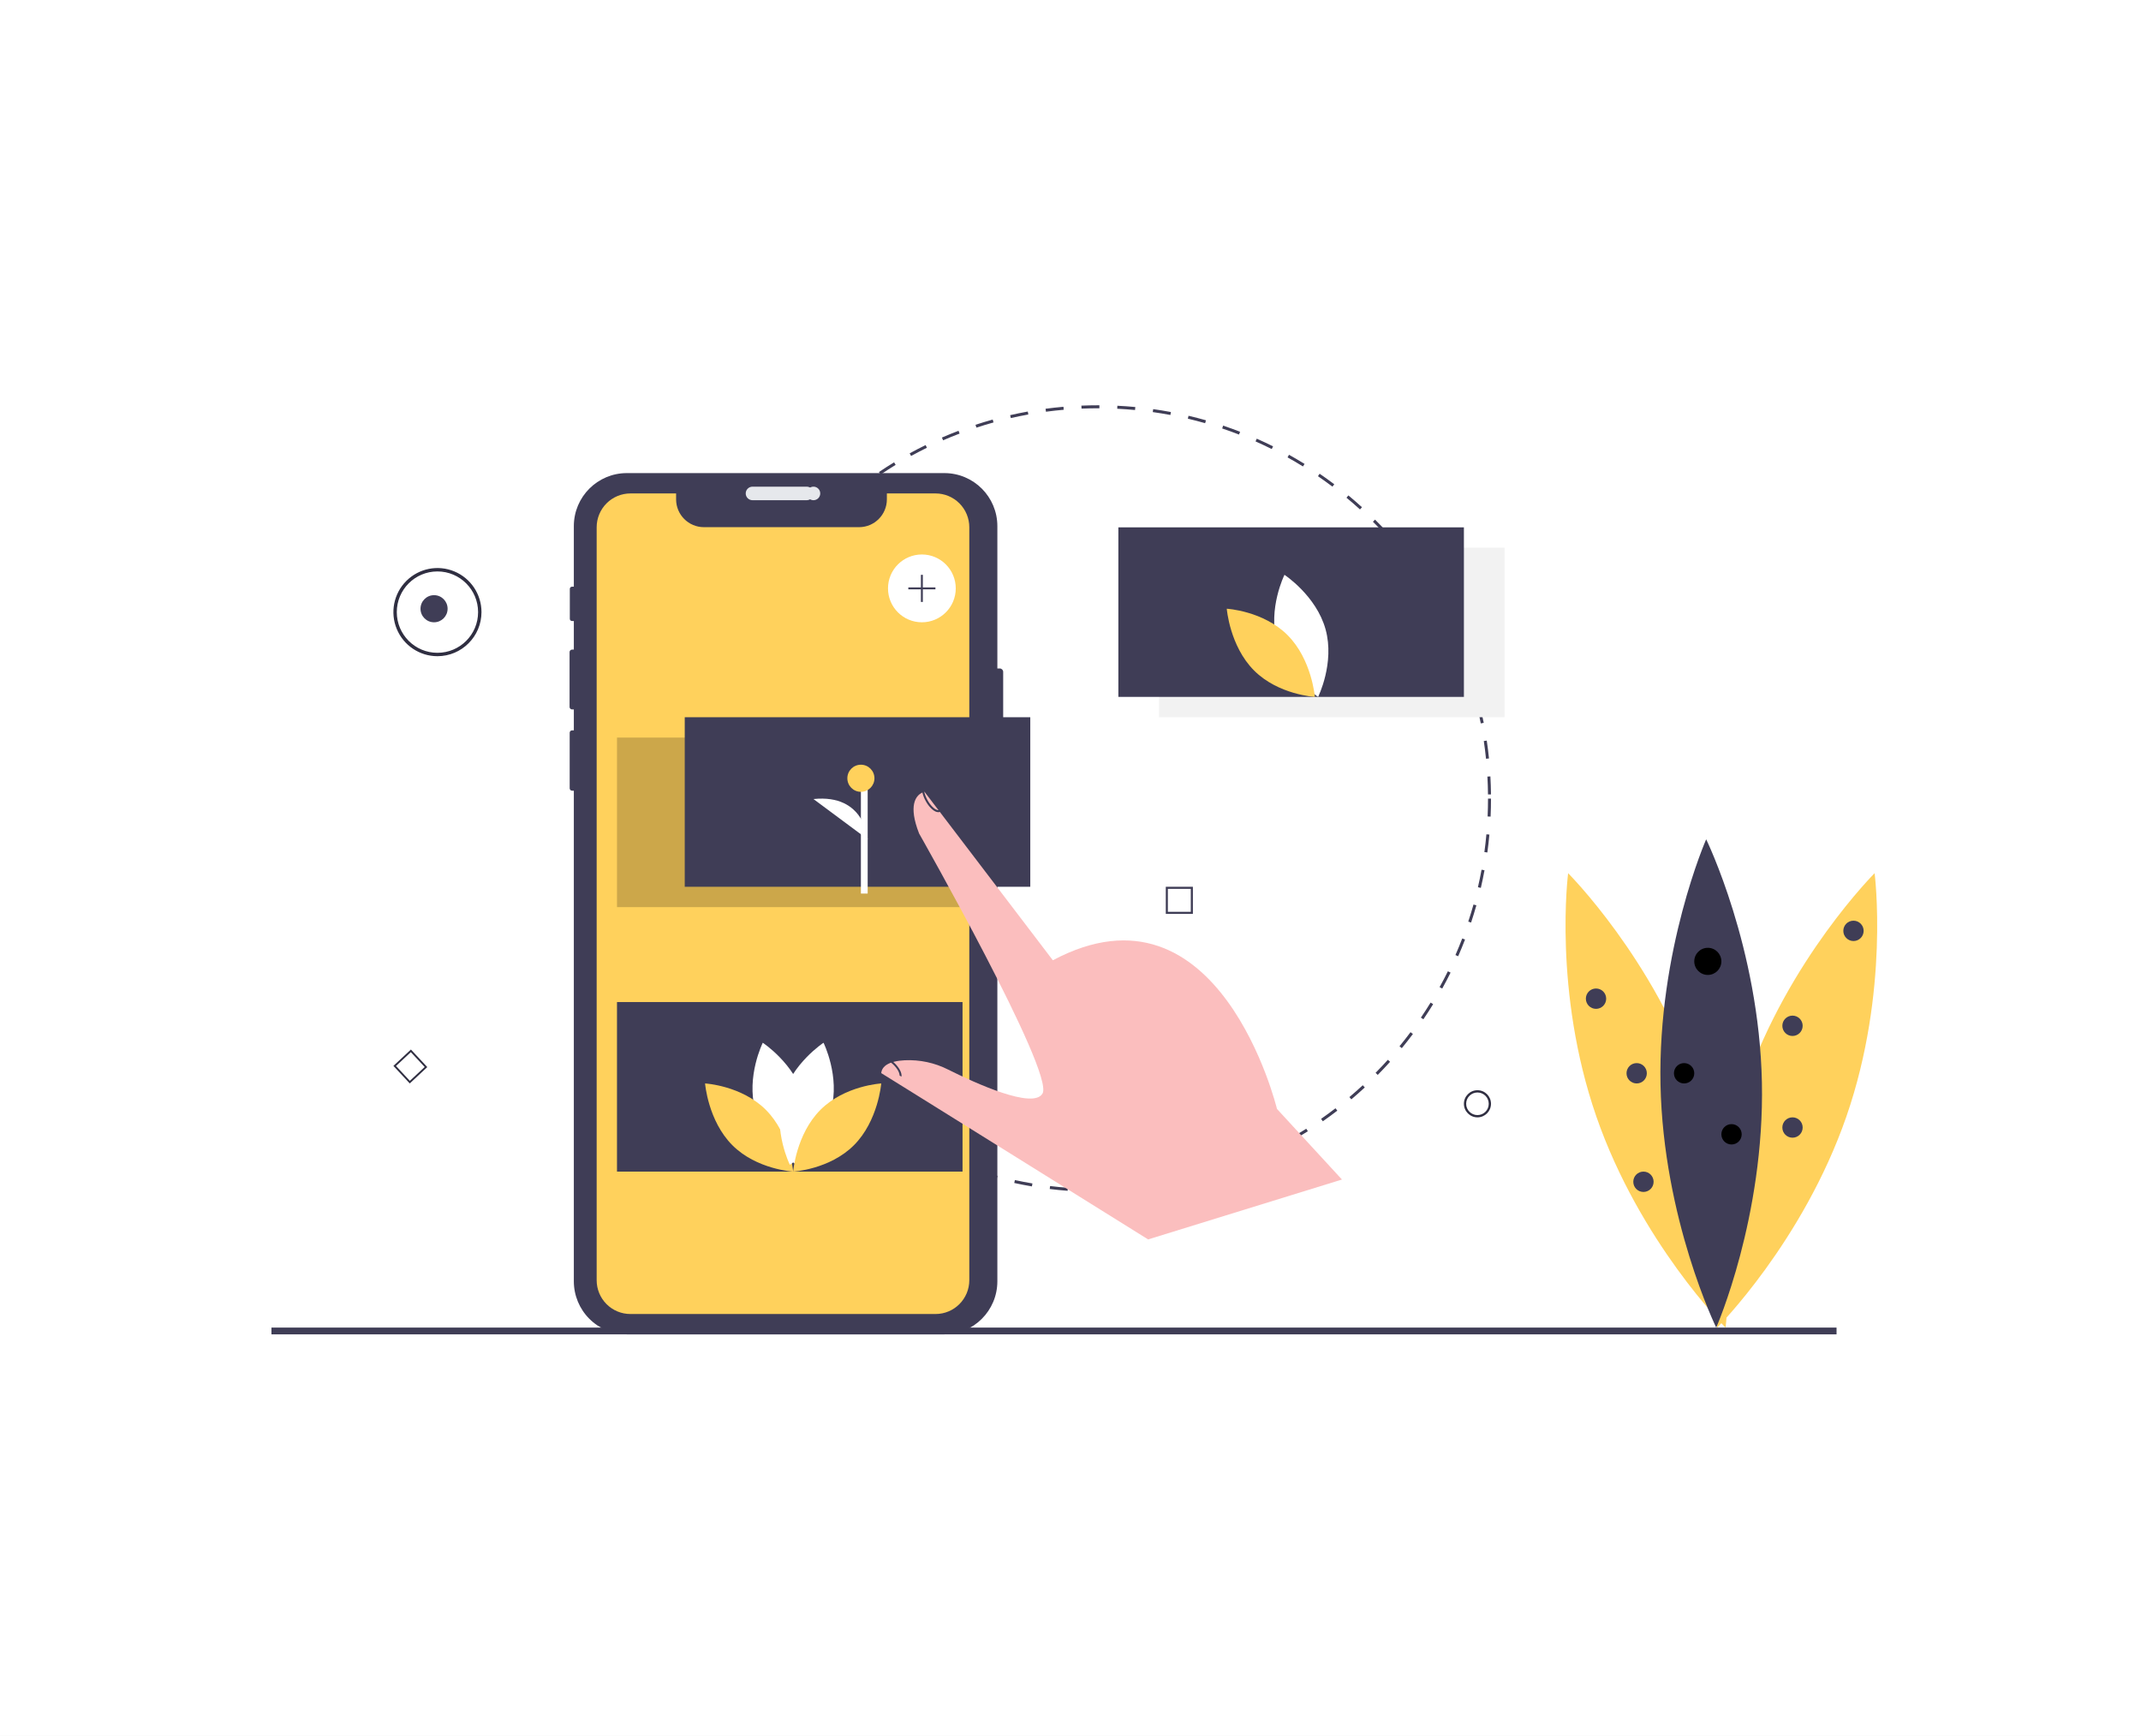
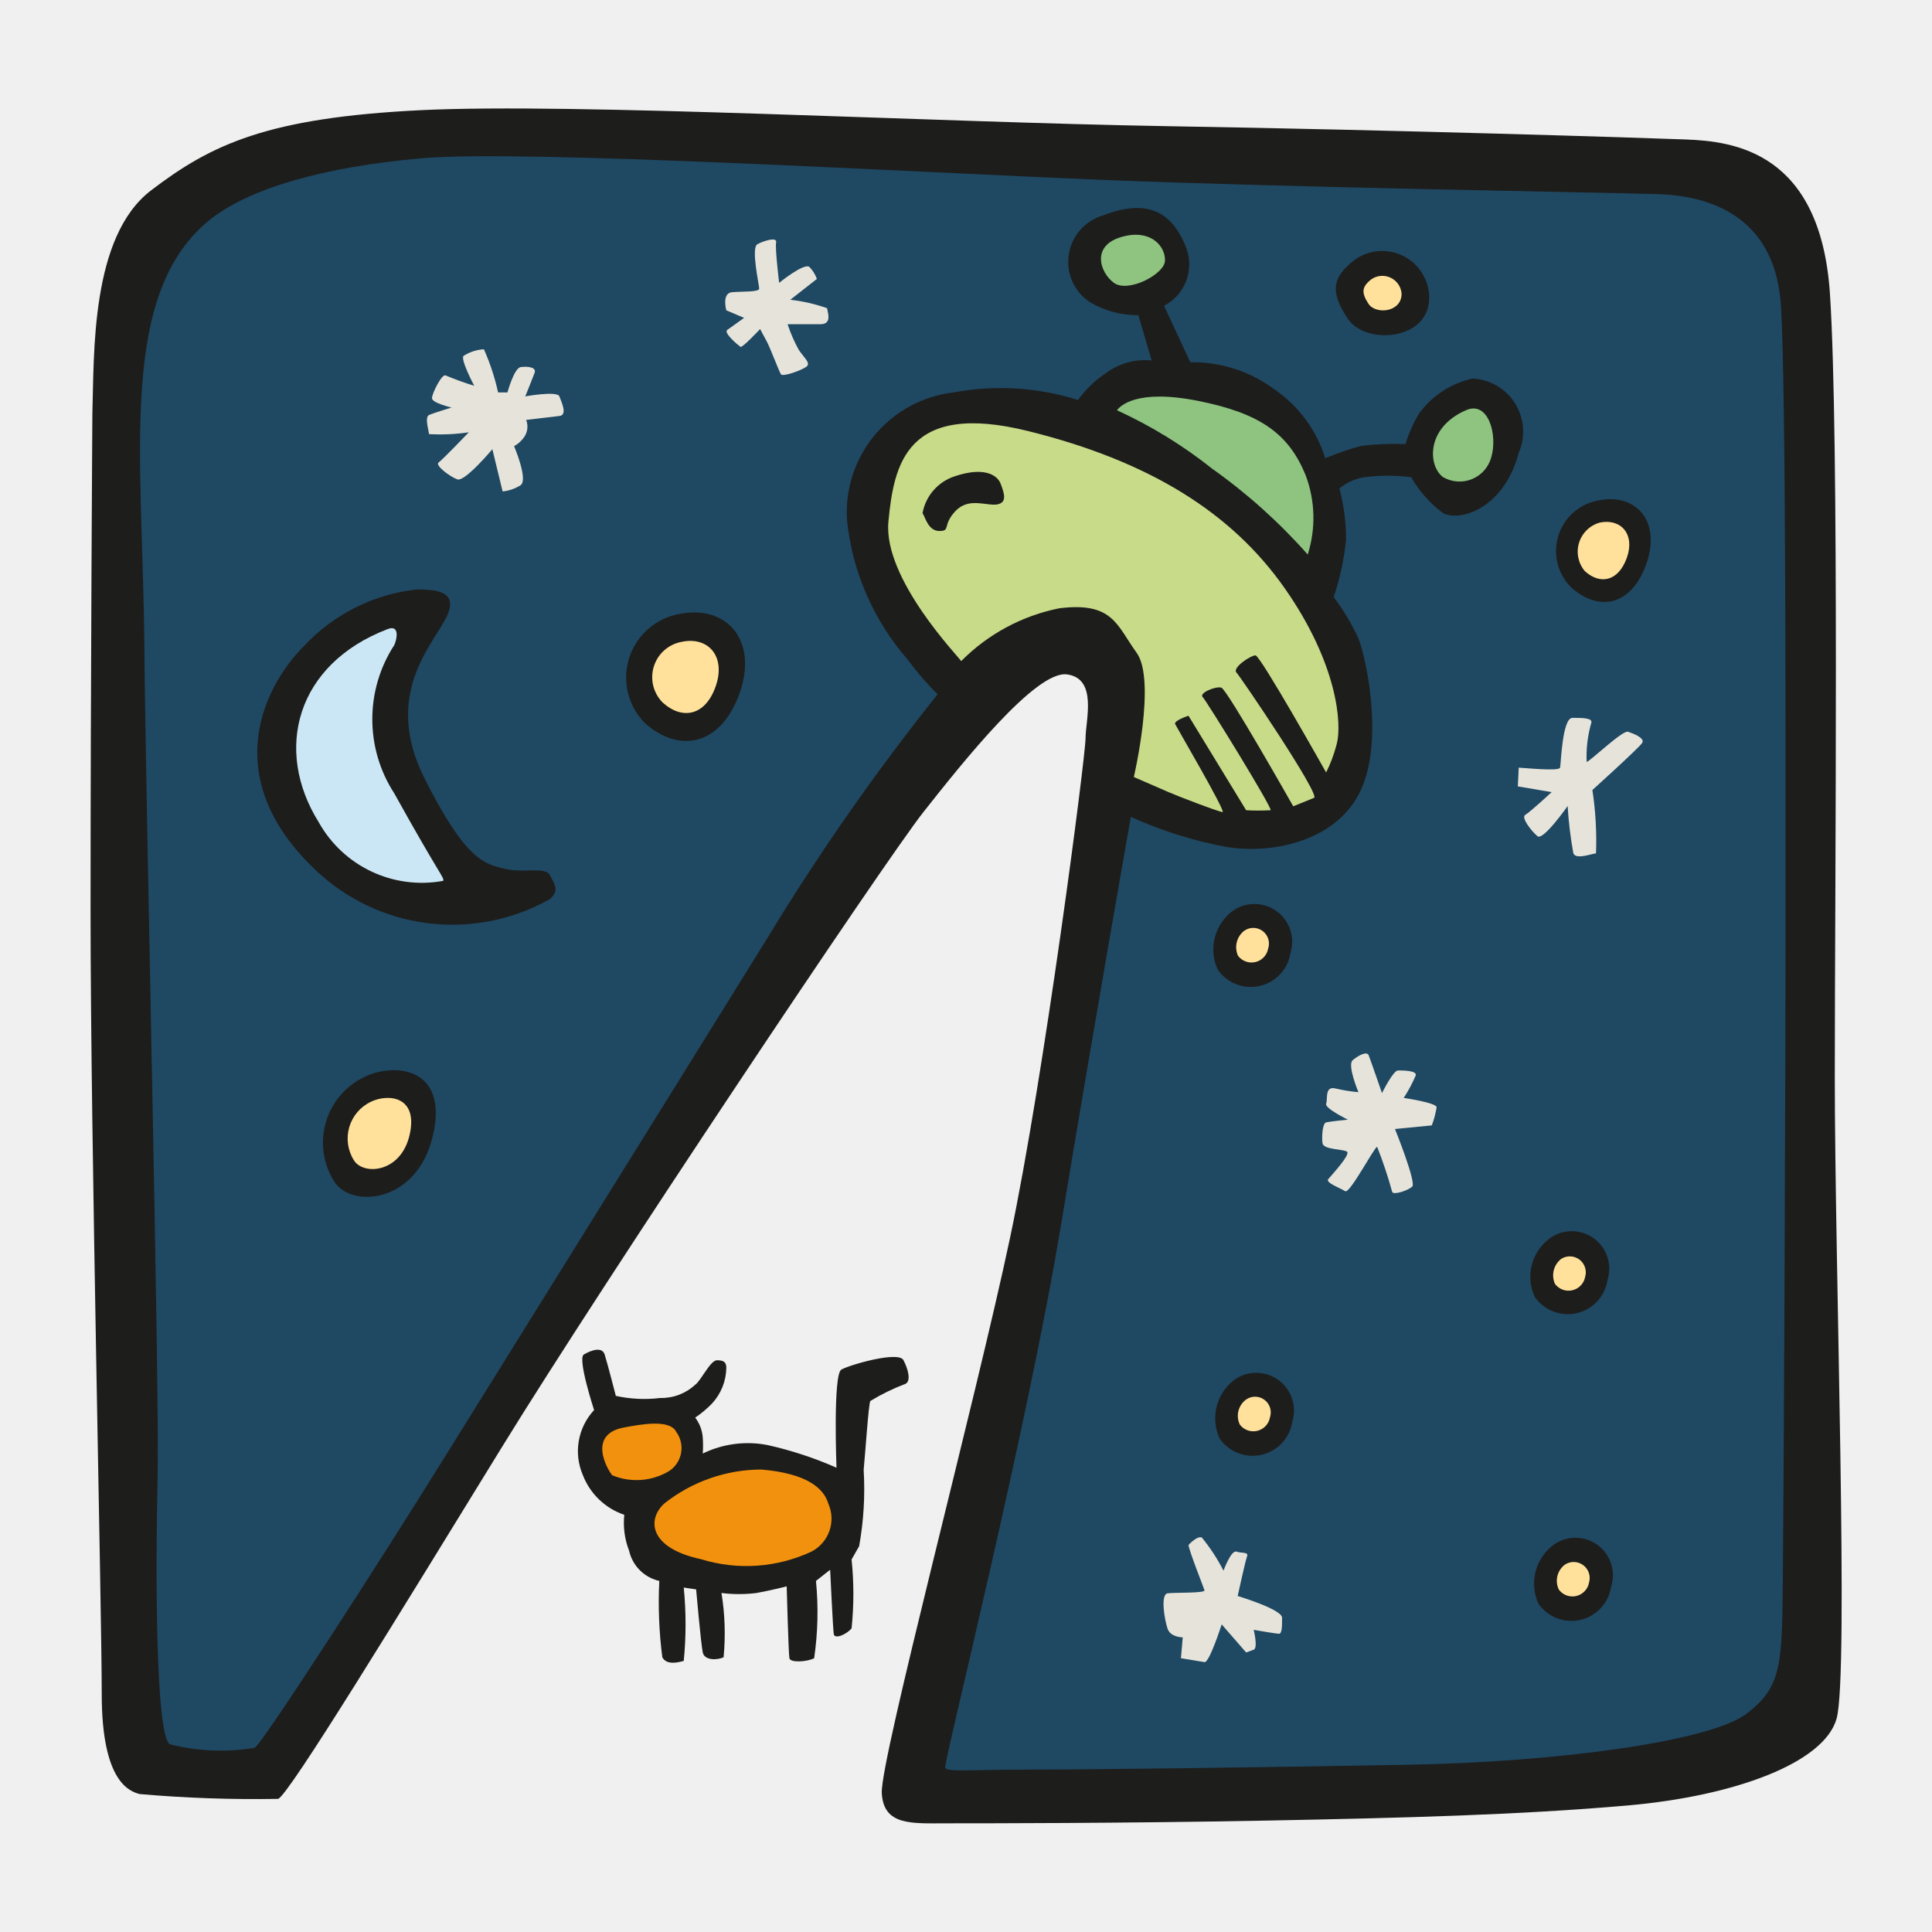
- <svg xmlns="http://www.w3.org/2000/svg" width="560px" height="454px" viewBox="0 0 560 454" version="1.1">
-   <g id="Agency-2" stroke="none" stroke-width="1" fill="none" fill-rule="evenodd">
-     <g id="Agency-1" transform="translate(-172, -1602)">
-       <g id="3" transform="translate(172, 1602)">
-         <rect id="Rectangle-Copy-16" fill="#FFFFFF" x="0" y="0" width="560" height="454" />
-         <g id="undraw_drag_5i9w" transform="translate(71, 106)" fill-rule="nonzero">
-           <path d="M216.203,205.752 C215.118,205.752 214.023,205.735 212.948,205.701 L212.972,204.919 C214.516,204.968 216.091,204.981 217.643,204.96 L217.653,205.742 C217.17,205.748 216.687,205.752 216.203,205.752 Z M222.356,205.57 L222.31,204.79 C223.856,204.698 225.422,204.57 226.965,204.408 L227.046,205.186 C225.492,205.349 223.914,205.479 222.356,205.57 L222.356,205.57 Z M208.249,205.449 C206.69,205.329 205.115,205.172 203.566,204.982 L203.662,204.206 C205.198,204.394 206.761,204.55 208.309,204.668 L208.249,205.449 Z M231.713,204.588 L231.596,203.815 C233.132,203.582 234.68,203.311 236.196,203.009 L236.348,203.777 C234.821,204.08 233.261,204.353 231.713,204.588 L231.713,204.588 Z M198.91,204.302 C197.37,204.041 195.815,203.741 194.29,203.409 L194.455,202.644 C195.97,202.974 197.512,203.272 199.041,203.531 L198.91,204.302 Z M240.942,202.752 L240.754,201.993 C242.262,201.62 243.778,201.207 245.261,200.767 L245.483,201.517 C243.989,201.961 242.461,202.377 240.942,202.752 L240.942,202.752 Z M189.715,202.304 C188.204,201.902 186.684,201.459 185.196,200.988 L185.432,200.243 C186.908,200.71 188.417,201.149 189.916,201.548 L189.715,202.304 Z M249.963,200.074 L249.706,199.335 C251.17,198.826 252.641,198.275 254.081,197.699 L254.371,198.425 C252.921,199.006 251.437,199.561 249.963,200.074 Z M180.731,199.461 C179.264,198.921 177.788,198.339 176.343,197.73 L176.647,197.009 C178.08,197.613 179.545,198.191 181.001,198.727 L180.731,199.461 Z M258.689,196.579 L258.366,195.867 C259.771,195.228 261.184,194.546 262.564,193.839 L262.92,194.536 C261.529,195.248 260.105,195.935 258.689,196.579 L258.689,196.579 Z M172.041,195.799 C170.631,195.126 169.215,194.411 167.834,193.672 L168.202,192.982 C169.573,193.715 170.978,194.425 172.377,195.093 L172.041,195.799 Z M267.052,192.3 L266.665,191.621 C268.013,190.851 269.358,190.042 270.663,189.216 L271.081,189.877 C269.766,190.71 268.411,191.525 267.052,192.3 L267.052,192.3 Z M163.73,191.354 C162.388,190.556 161.045,189.713 159.737,188.851 L160.167,188.198 C161.465,189.054 162.798,189.889 164.129,190.682 L163.73,191.354 Z M274.995,187.271 L274.548,186.63 C275.817,185.743 277.083,184.813 278.311,183.868 L278.788,184.488 C277.55,185.441 276.274,186.377 274.995,187.271 L274.995,187.271 Z M155.864,186.169 C154.602,185.252 153.342,184.291 152.118,183.313 L152.606,182.702 C153.821,183.672 155.071,184.626 156.323,185.536 L155.864,186.169 Z M282.451,181.536 L281.947,180.937 C283.13,179.938 284.307,178.898 285.446,177.843 L285.976,178.418 C284.829,179.48 283.642,180.529 282.451,181.536 L282.451,181.536 Z M148.507,180.29 C147.332,179.26 146.164,178.189 145.037,177.106 L145.579,176.541 C146.697,177.616 147.856,178.679 149.022,179.701 L148.507,180.29 Z M289.357,175.141 L288.801,174.592 C289.891,173.486 290.97,172.342 292.006,171.191 L292.587,171.714 C291.543,172.874 290.456,174.027 289.357,175.141 L289.357,175.141 Z M141.717,173.768 C140.639,172.633 139.575,171.46 138.553,170.282 L139.144,169.77 C140.157,170.939 141.214,172.103 142.284,173.228 L141.717,173.768 Z M295.657,168.143 L295.054,167.646 C296.039,166.446 297.009,165.208 297.937,163.966 L298.563,164.434 C297.628,165.686 296.65,166.934 295.657,168.143 L295.657,168.143 Z M135.551,166.658 C134.583,165.433 133.63,164.169 132.718,162.901 L133.352,162.444 C134.257,163.703 135.203,164.957 136.164,166.173 L135.551,166.658 Z M301.296,160.596 L300.65,160.157 C301.522,158.872 302.375,157.55 303.187,156.226 L303.854,156.636 C303.035,157.969 302.175,159.302 301.296,160.596 L301.296,160.596 Z M130.06,159.02 C129.208,157.713 128.374,156.368 127.582,155.022 L128.255,154.625 C129.042,155.961 129.869,157.295 130.714,158.592 L130.06,159.02 Z M306.227,152.561 L305.543,152.183 C306.293,150.824 307.022,149.428 307.71,148.034 L308.411,148.381 C307.718,149.785 306.983,151.192 306.227,152.561 L306.227,152.561 Z M125.29,150.916 C124.561,149.537 123.854,148.122 123.189,146.711 L123.896,146.378 C124.556,147.778 125.257,149.182 125.981,150.55 L125.29,150.916 Z M310.401,144.104 L309.685,143.79 C310.308,142.366 310.906,140.908 311.463,139.457 L312.192,139.737 C311.631,141.2 311.028,142.669 310.401,144.104 L310.401,144.104 Z M121.284,142.416 C120.684,140.977 120.111,139.504 119.578,138.039 L120.313,137.771 C120.841,139.225 121.411,140.687 122.005,142.115 L121.284,142.416 Z M313.781,135.291 L313.039,135.045 C313.527,133.573 313.987,132.07 314.407,130.575 L315.159,130.787 C314.736,132.293 314.272,133.808 313.781,135.291 L313.781,135.291 Z M118.073,133.576 C117.608,132.085 117.171,130.562 116.774,129.049 L117.53,128.85 C117.924,130.352 118.357,131.864 118.819,133.343 L118.073,133.576 Z M316.328,126.224 L315.567,126.047 C315.917,124.539 316.237,122.999 316.518,121.471 L317.287,121.612 C317.003,123.153 316.681,124.704 316.328,126.224 L316.328,126.224 Z M115.685,124.466 C115.359,122.938 115.064,121.382 114.809,119.839 L115.58,119.71 C115.834,121.242 116.126,122.787 116.45,124.303 L115.685,124.466 Z M318.032,116.962 L317.257,116.856 C317.467,115.324 317.645,113.762 317.785,112.212 L318.563,112.283 C318.422,113.844 318.243,115.418 318.032,116.962 L318.032,116.962 Z M114.145,115.176 C113.961,113.628 113.809,112.05 113.695,110.488 L114.475,110.431 C114.588,111.982 114.738,113.547 114.921,115.084 L114.145,115.176 Z M318.882,107.584 L318.101,107.549 C318.17,105.999 318.206,104.426 318.206,102.876 L318.987,102.876 C318.987,104.438 318.952,106.022 318.882,107.584 L318.882,107.584 Z M113.458,105.784 C113.431,104.825 113.418,103.846 113.418,102.876 C113.418,102.274 113.423,101.673 113.433,101.073 L114.215,101.087 C114.205,101.682 114.199,102.278 114.199,102.876 C114.2,103.839 114.213,104.81 114.239,105.763 L113.458,105.784 Z M318.2,101.785 C318.184,100.233 318.132,98.661 318.046,97.112 L318.826,97.068 C318.913,98.63 318.965,100.214 318.982,101.776 L318.2,101.785 Z M114.4,96.417 L113.62,96.368 C113.718,94.805 113.852,93.226 114.02,91.675 L114.797,91.759 C114.631,93.298 114.497,94.865 114.4,96.417 Z M317.681,92.452 C317.524,90.91 317.33,89.349 317.103,87.814 L317.877,87.7 C318.105,89.247 318.301,90.819 318.458,92.373 L317.681,92.452 Z M115.406,87.125 L114.633,87.006 C114.873,85.458 115.151,83.898 115.46,82.369 L116.226,82.524 C115.919,84.042 115.643,85.59 115.406,87.125 Z M316.315,83.208 C316.017,81.681 315.68,80.145 315.315,78.642 L316.074,78.457 C316.442,79.972 316.781,81.52 317.082,83.057 L316.315,83.208 Z M117.257,77.965 L116.499,77.775 C116.879,76.26 117.299,74.732 117.749,73.234 L118.497,73.459 C118.051,74.946 117.634,76.462 117.257,77.965 Z M314.106,74.127 C313.67,72.637 313.193,71.139 312.69,69.673 L313.429,69.418 C313.937,70.896 314.417,72.406 314.856,73.907 L314.106,74.127 Z M119.948,69.002 L119.211,68.743 C119.73,67.264 120.291,65.778 120.877,64.326 L121.602,64.62 C121.02,66.06 120.463,67.535 119.948,69.002 Z M311.07,65.289 C310.5,63.849 309.889,62.404 309.255,60.994 L309.968,60.672 C310.607,62.094 311.223,63.549 311.797,65 L311.07,65.289 Z M123.456,60.32 L122.746,59.993 C123.399,58.57 124.093,57.143 124.811,55.752 L125.506,56.111 C124.793,57.491 124.104,58.907 123.456,60.32 Z M307.245,56.785 C306.545,55.404 305.804,54.02 305.042,52.672 L305.722,52.287 C306.49,53.645 307.237,55.04 307.942,56.432 L307.245,56.785 Z M127.746,52.002 L127.069,51.611 C127.848,50.256 128.671,48.9 129.513,47.58 L130.172,48.001 C129.336,49.311 128.52,50.657 127.746,52.002 Z M302.653,48.663 C301.827,47.347 300.962,46.036 300.082,44.766 L300.724,44.32 C301.611,45.6 302.483,46.921 303.315,48.247 L302.653,48.663 Z M132.777,44.116 L132.138,43.666 C133.039,42.386 133.981,41.112 134.939,39.876 L135.557,40.356 C134.606,41.582 133.671,42.847 132.777,44.116 Z M297.336,40.99 C296.394,39.755 295.413,38.528 294.42,37.342 L295.019,36.839 C296.02,38.034 297.008,39.271 297.957,40.515 L297.336,40.99 Z M138.504,36.727 L137.909,36.219 C138.92,35.031 139.974,33.847 141.041,32.703 L141.613,33.236 C140.554,34.373 139.508,35.547 138.504,36.727 Z M291.341,33.829 C290.291,32.685 289.201,31.551 288.104,30.46 L288.655,29.905 C289.761,31.005 290.858,32.147 291.916,33.299 L291.341,33.829 Z M144.876,29.892 L144.329,29.333 C145.447,28.239 146.604,27.157 147.767,26.117 L148.287,26.701 C147.133,27.732 145.985,28.806 144.876,29.892 L144.876,29.892 Z M284.717,27.24 C283.567,26.196 282.378,25.165 281.186,24.178 L281.685,23.575 C282.886,24.57 284.083,25.608 285.242,26.661 L284.717,27.24 Z M151.84,23.668 L151.346,23.062 C152.555,22.076 153.804,21.104 155.06,20.173 L155.525,20.802 C154.279,21.726 153.039,22.69 151.84,23.668 L151.84,23.668 Z M277.519,21.279 C276.278,20.344 275,19.426 273.722,18.551 L274.164,17.905 C275.451,18.787 276.738,19.712 277.989,20.654 L277.519,21.279 Z M159.336,18.107 L158.9,17.458 C160.194,16.587 161.526,15.733 162.859,14.921 L163.265,15.59 C161.942,16.396 160.621,17.243 159.336,18.107 L159.336,18.107 Z M269.804,15.998 C268.483,15.18 267.127,14.382 265.773,13.627 L266.153,12.944 C267.518,13.705 268.885,14.509 270.216,15.333 L269.804,15.998 Z M167.304,13.256 L166.929,12.57 C168.298,11.82 169.701,11.093 171.101,10.407 L171.444,11.11 C170.056,11.79 168.663,12.512 167.304,13.256 Z M261.636,11.443 C260.245,10.75 258.82,10.08 257.401,9.452 L257.717,8.737 C259.147,9.369 260.583,10.044 261.985,10.743 L261.636,11.443 Z M175.676,9.157 L175.366,8.44 C176.796,7.819 178.259,7.224 179.715,6.671 L179.992,7.402 C178.548,7.951 177.096,8.542 175.676,9.157 L175.676,9.157 Z M253.078,7.657 C251.631,7.096 250.15,6.56 248.675,6.065 L248.924,5.323 C250.41,5.822 251.902,6.362 253.361,6.928 L253.078,7.657 Z M184.395,5.844 L184.151,5.1 C185.637,4.613 187.152,4.154 188.656,3.737 L188.865,4.49 C187.373,4.905 185.869,5.36 184.395,5.844 L184.395,5.844 Z M244.215,4.681 C242.724,4.255 241.203,3.859 239.695,3.503 L239.875,2.742 C241.395,3.1 242.927,3.5 244.429,3.928 L244.215,4.681 Z M193.392,3.345 L193.218,2.582 C194.741,2.234 196.292,1.916 197.829,1.639 L197.968,2.409 C196.443,2.684 194.903,2.999 193.392,3.345 Z M235.127,2.536 C233.605,2.25 232.054,1.996 230.519,1.78 L230.627,1.005 C232.175,1.223 233.737,1.479 235.271,1.767 L235.127,2.536 Z M202.581,1.685 L202.478,0.909 C204.025,0.703 205.599,0.529 207.155,0.393 L207.223,1.173 C205.678,1.307 204.117,1.48 202.581,1.685 L202.581,1.685 Z M225.88,1.236 C224.341,1.091 222.774,0.979 221.222,0.904 L221.26,0.122 C222.823,0.198 224.402,0.311 225.953,0.457 L225.88,1.236 Z M211.883,0.872 L211.851,0.091 C213.287,0.031 214.751,0 216.203,0 L216.556,0.001 L216.554,0.783 L216.203,0.782 C214.762,0.783 213.309,0.813 211.883,0.872 L211.883,0.872 Z" id="Shape" fill="#3F3D56" />
-           <path d="M315.443,186.241 C313.486,186.241 311.899,184.653 311.899,182.693 C311.899,180.734 313.486,179.146 315.443,179.146 C317.401,179.146 318.987,180.734 318.987,182.693 C318.985,184.652 317.4,186.239 315.443,186.241 L315.443,186.241 Z M315.443,179.737 C313.812,179.737 312.489,181.061 312.489,182.693 C312.489,184.326 313.812,185.65 315.443,185.65 C317.074,185.65 318.397,184.326 318.397,182.693 C318.395,181.062 317.074,179.739 315.443,179.737 L315.443,179.737 Z" id="Shape" fill="#2F2E41" />
-           <path d="M191.392,69.725 L191.392,95.253 C191.391,95.744 190.994,96.141 190.503,96.143 L189.87,96.143 L189.87,229.125 C189.869,236.788 183.661,243 176.002,243 L92.957,243 C89.28,243 85.753,241.538 83.153,238.935 C80.553,236.333 79.093,232.804 79.093,229.125 L79.093,100.807 L78.635,100.807 C78.289,100.807 78.007,100.527 78.006,100.181 L78.006,85.653 C78.006,85.486 78.072,85.325 78.19,85.207 C78.308,85.089 78.468,85.023 78.635,85.023 L79.093,85.023 L79.093,79.551 L78.631,79.551 C78.268,79.549 77.975,79.254 77.975,78.89 L77.975,64.56 C77.975,64.197 78.269,63.904 78.631,63.903 L79.093,63.903 L79.093,56.433 L78.623,56.433 C78.469,56.433 78.32,56.372 78.211,56.262 C78.102,56.153 78.04,56.004 78.041,55.85 L78.041,48.03 C78.04,47.707 78.301,47.444 78.623,47.443 L79.093,47.443 L79.093,31.609 C79.094,23.948 85.3,17.737 92.957,17.737 L176.002,17.737 C183.66,17.737 189.868,23.947 189.87,31.609 L189.87,68.835 L190.503,68.835 C190.994,68.836 191.391,69.234 191.392,69.725 Z" id="Path" fill="#3F3D56" />
-           <rect id="Rectangle" fill="#E6E8EC" x="124.051" y="21.285" width="17.722" height="3.547" rx="1.774" />
-           <ellipse id="Oval" fill="#E6E8EC" cx="141.772" cy="23.058" rx="1.772" ry="1.774" />
-           <path d="M182.532,31.907 L182.532,228.834 C182.529,233.72 178.576,237.679 173.699,237.679 L93.896,237.679 C91.553,237.683 89.304,236.753 87.647,235.093 C85.99,233.434 85.06,231.182 85.063,228.834 L85.063,31.907 C85.063,29.56 85.994,27.309 87.65,25.65 C89.307,23.991 91.553,23.058 93.896,23.058 L105.84,23.058 L105.84,24.594 C105.84,28.618 109.096,31.879 113.113,31.879 L153.699,31.879 C157.715,31.879 160.971,28.618 160.971,24.594 L160.971,23.058 L173.699,23.058 C176.042,23.058 178.289,23.99 179.946,25.649 C181.602,27.309 182.532,29.56 182.532,31.907 Z" id="Path" fill="#FFD15C" />
-           <rect id="Rectangle" fill="#000000" opacity="0.2" x="90.38" y="86.912" width="90.38" height="44.343" />
-           <rect id="Rectangle" fill="#F2F2F2" x="232.152" y="37.248" width="90.38" height="44.343" />
-           <rect id="Rectangle" fill="#3F3D56" x="90.38" y="156.088" width="90.38" height="44.343" />
-           <ellipse id="Oval" fill="#FFFFFF" cx="170.127" cy="47.891" rx="8.861" ry="8.869" />
-           <polygon id="Path" fill="#3F3D56" points="173.671 47.637 170.379 47.637 170.379 44.343 169.873 44.343 169.873 47.637 166.582 47.637 166.582 48.144 169.873 48.144 169.873 51.438 170.379 51.438 170.379 48.144 173.671 48.144" />
-           <rect id="Rectangle" fill="#3F3D56" x="221.519" y="31.927" width="90.38" height="44.343" />
-           <path d="M263.012,61.993 C265.443,70.81 273.768,76.27 273.768,76.27 C273.768,76.27 278.152,67.436 275.722,58.62 C273.291,49.803 264.966,44.343 264.966,44.343 C264.966,44.343 260.582,53.177 263.012,61.993 Z" id="Path" fill="#FFFFFF" />
-           <path d="M265.773,60.114 C272.134,66.482 272.911,76.27 272.911,76.27 C272.911,76.27 263.374,75.735 257.012,69.367 C250.65,63 249.873,53.212 249.873,53.212 C249.873,53.212 259.411,53.747 265.773,60.114 Z" id="Path" fill="#FFD15C" />
-           <path d="M126.557,184.38 C128.987,193.197 137.312,198.657 137.312,198.657 C137.312,198.657 141.697,189.823 139.266,181.007 C136.836,172.19 128.511,166.73 128.511,166.73 C128.511,166.73 124.126,175.564 126.557,184.38 Z" id="Path" fill="#FFFFFF" />
-           <path d="M129.317,184.275 C135.679,190.642 136.456,200.431 136.456,200.431 C136.456,200.431 126.918,199.895 120.557,193.528 C114.195,187.16 113.418,177.372 113.418,177.372 C113.418,177.372 122.955,177.908 129.317,184.275 Z" id="Path" fill="#FFD15C" />
-           <path d="M146.355,184.38 C143.924,193.197 135.599,198.657 135.599,198.657 C135.599,198.657 131.215,189.823 133.645,181.007 C136.076,172.19 144.401,166.73 144.401,166.73 C144.401,166.73 148.785,175.564 146.355,184.38 Z" id="Path" fill="#FFFFFF" />
-           <path d="M143.594,184.275 C137.233,190.642 136.456,200.431 136.456,200.431 C136.456,200.431 145.993,199.895 152.355,193.528 C158.717,187.16 159.494,177.372 159.494,177.372 C159.494,177.372 149.956,177.908 143.594,184.275 Z" id="Path" fill="#FFD15C" />
-           <path d="M241.013,133.029 L233.924,133.029 L233.924,125.934 L241.013,125.934 L241.013,133.029 Z M234.469,132.483 L240.467,132.483 L240.467,126.48 L234.469,126.48 L234.469,132.483 Z" id="Shape" fill="#3F3D56" />
-           <path d="M36.175,177.372 L31.899,172.784 L36.483,168.504 L40.759,173.092 L36.175,177.372 Z M32.58,172.807 L36.199,176.69 L40.078,173.069 L36.46,169.186 L32.58,172.807 Z" id="Shape" fill="#2F2E41" />
-           <ellipse id="Oval" fill="#3F3D56" cx="42.532" cy="53.212" rx="3.544" ry="3.547" />
-           <path d="M43.418,65.628 C38.759,65.628 34.559,62.819 32.776,58.511 C30.993,54.203 31.978,49.244 35.273,45.946 C38.567,42.649 43.522,41.663 47.826,43.447 C52.13,45.232 54.937,49.436 54.937,54.099 C54.93,60.463 49.777,65.621 43.418,65.628 Z M43.418,43.457 C37.546,43.457 32.785,48.221 32.785,54.099 C32.785,59.976 37.546,64.741 43.418,64.741 C49.29,64.741 54.051,59.976 54.051,54.099 C54.044,48.224 49.287,43.463 43.418,43.457 L43.418,43.457 Z" id="Shape" fill="#2F2E41" />
-           <rect id="Rectangle" fill="#3F3D56" x="0" y="241.226" width="409.367" height="1.774" />
-           <rect id="Rectangle" fill="#3F3D56" x="108.101" y="81.591" width="90.38" height="44.343" />
-           <rect id="Rectangle" fill="#FFFFFF" x="154.177" y="97.555" width="1.772" height="30.153" />
-           <ellipse id="Oval" fill="#FFD15C" cx="154.177" cy="97.555" rx="3.544" ry="3.547" />
-           <path d="M155.949,113.518 C155.949,113.518 155.29,101.603 141.772,102.988" id="Path" fill="#FFFFFF" />
-           <path d="M280,202.503 L229.305,218.168 L166.243,178.863 L166.24,178.861 L166.033,178.735 L165.999,178.712 L165.498,178.402 L159.494,174.67 C159.505,174.57 159.519,174.472 159.539,174.377 C159.631,173.915 159.844,173.486 160.156,173.132 C160.265,173.005 160.385,172.887 160.513,172.779 L160.516,172.779 C160.573,172.732 160.632,172.684 160.694,172.64 C160.757,172.592 160.822,172.547 160.89,172.505 C162.051,171.736 163.801,171.409 165.625,171.311 C169.564,171.126 173.483,171.965 176.99,173.744 C184.079,177.286 199.316,184.254 201.692,179.985 C204.807,174.391 169.406,112.012 169.406,112.012 C166.492,104.613 168.624,102.196 169.961,101.435 C170.001,101.413 170.04,101.39 170.077,101.371 C170.219,101.299 170.366,101.237 170.516,101.186 C170.595,101.158 170.675,101.135 170.757,101.116 C170.778,101.11 170.8,101.106 170.822,101.102 L175.518,107.267 L175.589,107.36 L175.841,107.693 L175.917,107.793 L204.383,145.159 C247.997,121.942 263.007,184.041 263.007,184.041 L280,202.503 Z" id="Path" fill="#FBBEBE" />
-           <path d="M175.443,105.763 C175.253,106.177 174.85,106.435 174.414,106.423 C174.272,106.422 174.132,106.402 173.995,106.364 C173.045,106.094 171.945,104.994 171.122,103.493 C170.32,102.027 169.991,100.552 170.177,99.574 C170.305,99.504 170.437,99.445 170.573,99.396 C170.644,99.369 170.717,99.346 170.79,99.328 C170.461,100.01 170.657,101.56 171.567,103.223 C172.31,104.585 173.316,105.614 174.125,105.841 C174.326,105.929 174.554,105.913 174.741,105.799 C174.929,105.684 175.056,105.483 175.083,105.256 L175.147,105.345 L175.374,105.665 L175.443,105.763 Z" id="Path" fill="#3F3D56" />
-           <path d="M164.783,175.599 L164.752,175.579 L164.301,175.308 C164.304,174.612 163.753,173.472 162.537,172.326 C161.51,171.367 160.317,170.736 159.494,170.707 C159.592,170.596 159.699,170.493 159.815,170.399 L159.817,170.399 C159.868,170.358 159.922,170.316 159.978,170.277 C161.088,170.591 162.093,171.177 162.894,171.977 C164.23,173.235 164.964,174.668 164.783,175.599 Z" id="Path" fill="#3F3D56" />
-           <path d="M372.956,177.597 C384.326,210.414 380.333,241.226 380.333,241.226 C380.333,241.226 357.907,218.833 346.537,186.016 C335.168,153.2 339.161,122.387 339.161,122.387 C339.161,122.387 361.587,144.78 372.956,177.597 Z" id="Path" fill="#FFD15C" />
-           <path d="M385.525,177.597 C374.155,210.414 378.148,241.226 378.148,241.226 C378.148,241.226 400.574,218.833 411.944,186.016 C423.313,153.2 419.32,122.387 419.32,122.387 C419.32,122.387 396.894,144.78 385.525,177.597 Z" id="Path" fill="#FFD15C" />
-           <path d="M389.843,177.084 C390.57,212.35 377.897,241.226 377.897,241.226 C377.897,241.226 364.047,212.926 363.321,177.66 C362.595,142.394 375.267,113.518 375.267,113.518 C375.267,113.518 389.117,141.819 389.843,177.084 Z" id="Path" fill="#3F3D56" />
-           <ellipse id="Oval" fill="#000000" cx="375.696" cy="145.445" rx="3.544" ry="3.547" />
-           <ellipse id="Oval" fill="#000000" cx="369.494" cy="174.712" rx="2.658" ry="2.661" />
-           <ellipse id="Oval" fill="#3F3D56" cx="346.456" cy="155.201" rx="2.658" ry="2.661" />
-           <ellipse id="Oval" fill="#3F3D56" cx="413.797" cy="137.464" rx="2.658" ry="2.661" />
-           <ellipse id="Oval" fill="#3F3D56" cx="357.089" cy="174.712" rx="2.658" ry="2.661" />
-           <ellipse id="Oval" fill="#3F3D56" cx="397.848" cy="162.296" rx="2.658" ry="2.661" />
-           <ellipse id="Oval" fill="#3F3D56" cx="358.861" cy="203.091" rx="2.658" ry="2.661" />
-           <ellipse id="Oval" fill="#3F3D56" cx="397.848" cy="188.901" rx="2.658" ry="2.661" />
-           <ellipse id="Oval" fill="#000000" cx="381.899" cy="190.675" rx="2.658" ry="2.661" />
-         </g>
-       </g>
-     </g>
+ <svg xmlns="http://www.w3.org/2000/svg" width="800px" height="800px" viewBox="0 0 64 64">
+   <path d="m60.78 35.68c0-6.31.15-21.22-.16-25.94s-3.19-5.06-4.78-5.12-9.41-.31-17.16-.44-19.68-.78-24.75-.53-6.93 1.13-8.93 2.66-1.88 5.4-1.94 7.4c0 0-.06 8.82-.06 16.47s.37 23 .37 25.94.94 3.22 1.25 3.31a44 44 0 0 0 4.59.16c.32-.06 4.13-6.31 7.44-11.69s12.63-19.34 13.94-21 3.72-4.69 4.75-4.56.62 1.53.62 2.12-1.37 11.19-2.5 16.54-4.31 17.31-4.25 18.4 1 1 2.16 1 5.84 0 10.53-.09 8.44-.19 12-.5 6.53-1.41 6.94-2.88-.06-14.93-.06-21.25zm-30.85 9.38c-.15-.32-1.78.15-2.06.31s-.16 3.25-.16 3.25a12.29 12.29 0 0 0 -2.28-.75 3.41 3.41 0 0 0 -2.15.28 3.77 3.77 0 0 0 0-.53 1.25 1.25 0 0 0 -.25-.66 3.56 3.56 0 0 0 .56-.47 1.78 1.78 0 0 0 .47-1.18c0-.19-.09-.25-.31-.25s-.53.68-.72.81a1.64 1.64 0 0 1 -1.16.44 4.35 4.35 0 0 1 -1.47-.07s-.28-1.09-.37-1.37-.47-.13-.69 0 .34 1.84.34 1.84a2 2 0 0 0 -.37 2.16 2.24 2.24 0 0 0 1.37 1.31 2.55 2.55 0 0 0 .16 1.19 1.32 1.32 0 0 0 1 1 14.28 14.28 0 0 0 .1 2.53c.15.28.56.16.71.12a12.31 12.31 0 0 0 0-2.43l.41.06s.16 1.81.22 2.09.5.25.69.16a8.31 8.31 0 0 0 -.07-2.13 4.63 4.63 0 0 0 1.16 0c.5-.09 1-.22 1-.22s.06 2.22.09 2.38.6.12.82 0a10.55 10.55 0 0 0 .06-2.56l.47-.37s.09 1.94.12 2.13.44 0 .59-.19a11.07 11.07 0 0 0 0-2.28l.25-.44a10.67 10.67 0 0 0 .15-2.53c.06-.62.16-2.16.22-2.28a7 7 0 0 1 1.17-.57c.18-.1.09-.47-.07-.78z" fill="#1d1d1b" />
+   <path d="m7 7.24c1.3-1 3.68-1.71 7-2s16.37.47 22.56.72 16.31.41 18.34.47 3.94.94 4.1 3.75.15 13.85.15 19.75-.06 19.41-.09 22.28 0 3.66-1.22 4.57-6.25 1.59-11.19 1.68-10.62.16-12.5.16-2.78.09-2.84-.06 2.72-11.22 3.84-18 2.31-13.5 2.31-13.5a13.77 13.77 0 0 0 3.19 1c1.6.25 3.69-.25 4.44-1.91s.16-4.37-.09-5a7.41 7.41 0 0 0 -.82-1.37 8.67 8.67 0 0 0 .41-1.91 6.6 6.6 0 0 0 -.22-1.69 1.7 1.7 0 0 1 .81-.37 5.88 5.88 0 0 1 1.57 0 3.82 3.82 0 0 0 1.06 1.19c.53.28 2-.12 2.5-2a1.76 1.76 0 0 0 -1.53-2.46 3 3 0 0 0 -1.78 1.17 4.5 4.5 0 0 0 -.44 1 9.53 9.53 0 0 0 -1.47.06 10.06 10.06 0 0 0 -1.19.41 4.32 4.32 0 0 0 -1.68-2.28 4.55 4.55 0 0 0 -2.79-.9l-.87-1.87a1.55 1.55 0 0 0 .75-1.88c-.47-1.25-1.31-1.69-2.81-1.1a1.6 1.6 0 0 0 -.41 2.85 3.07 3.07 0 0 0 1.62.44l.44 1.5a2.18 2.18 0 0 0 -1.5.41 3.66 3.66 0 0 0 -.94.9 8.51 8.51 0 0 0 -4.12-.25 4 4 0 0 0 -3.53 4.25 8.33 8.33 0 0 0 2 4.59 9.93 9.93 0 0 0 1 1.16 76.53 76.53 0 0 0 -5.63 8.06c-3 4.84-8.78 14.12-10.78 17.34s-6 9.44-6.22 9.5a6.84 6.84 0 0 1 -2.81-.12c-.47-.35-.47-5.72-.4-8.78s-.38-21.44-.44-27.72-.88-11.6 2.22-14.04z" fill="#1f4863" />
+   <path d="m13.78 19.53c.56 0 1.47 0 1 .93s-2.1 2.57-.72 5.32 2 2.84 2.66 3 1.34-.09 1.5.22.31.5 0 .78a6.57 6.57 0 0 1 -7.57-.78c-3.37-3-2.09-6.09-.56-7.62a6 6 0 0 1 3.69-1.85z" fill="#1d1d1b" />
+   <path d="m12.84 20.84c.41-.16.31.34.22.53a4.51 4.51 0 0 0 0 4.91c1.56 2.81 1.66 2.78 1.62 2.9a3.91 3.91 0 0 1 -4.12-1.94c-1.5-2.4-.75-5.24 2.28-6.4z" fill="#cbe7f5" />
+   <path d="m22.5 20.34c1.57-.32 2.62.87 2 2.62s-2 2-3.13 1a2.14 2.14 0 0 1 1.13-3.62z" fill="#1d1d1b" />
+   <path d="m22.59 21.26c.88-.18 1.46.49 1.12 1.47s-1.1 1.13-1.75.55a1.19 1.19 0 0 1 .63-2.02z" fill="#ffe19b" />
+   <path d="m52.94 16.58c1.26-.26 2.09.69 1.6 2.09s-1.57 1.61-2.49.79a1.7 1.7 0 0 1 .89-2.88z" fill="#1d1d1b" />
+   <path d="m53 17.31c.7-.14 1.17.39.89 1.17s-.88.9-1.39.44a1 1 0 0 1 .5-1.61z" fill="#ffe19b" />
+   <path d="m12.06 35.68c1-.49 2.81-.34 2.28 1.94s-2.75 2.41-3.28 1.5a2.41 2.41 0 0 1 1-3.44z" fill="#1d1d1b" />
+   <path d="m12.28 36.5c.58-.28 1.58-.19 1.29 1.09s-1.55 1.35-1.85.84a1.35 1.35 0 0 1 .56-1.93z" fill="#ffe19b" />
+   <path d="m15.71 12.78s-.5-.94-.34-1a1.41 1.41 0 0 1 .66-.21 7.48 7.48 0 0 1 .47 1.43h.31s.22-.81.44-.84.53 0 .46.19-.31.78-.31.78 1.06-.19 1.13 0 .28.62 0 .65l-1.1.13a.61.61 0 0 1 -.06.56 1 1 0 0 1 -.34.31s.47 1.1.22 1.29a1.38 1.38 0 0 1 -.6.21l-.34-1.4s-.91 1.09-1.16 1-.75-.47-.62-.56 1-1 1-1a6.39 6.39 0 0 1 -1.32.06c0-.1-.15-.56 0-.63s.75-.25.75-.25-.65-.15-.65-.31.34-.84.46-.75a9.94 9.94 0 0 0 .94.34z" fill="#e6e4da" />
+   <path d="m24.06 10.28s-.16-.57.19-.6.9 0 .9-.12-.28-1.35-.06-1.47.66-.25.62-.06.1 1.34.1 1.34.81-.66 1-.53a1.08 1.08 0 0 1 .25.4l-.88.69a5.55 5.55 0 0 1 1.22.28c0 .1.19.53-.22.53h-1.09a5 5 0 0 0 .37.85c.19.28.41.44.25.56s-.78.34-.84.25-.37-.91-.47-1.09-.22-.41-.22-.41-.59.63-.65.59-.57-.46-.44-.56l.56-.4z" fill="#e6e4da" />
+   <g fill="#8ec480">
+     <path d="m37.31 7.81c.88-.18 1.31.4 1.28.84s-1.22 1.06-1.69.72-.81-1.31.41-1.56z" />
+     <path d="m37 13.59c.1-.13.63-.72 2.69-.31s3 1.09 3.56 2.46a4 4 0 0 1 .07 2.63 18.49 18.49 0 0 0 -3.16-2.84 15.27 15.27 0 0 0 -3.16-1.94z" />
+     <path d="m48.56 13.59c.74-.33 1.06.81.84 1.56a1.09 1.09 0 0 1 -1.59.66c-.5-.35-.6-1.63.75-2.22z" />
  </g>
+   <path d="m44.9 8.59a1.56 1.56 0 0 1 2.44 1.15c.12 1.54-2.09 1.72-2.69.82s-.53-1.38.25-1.97z" fill="#1d1d1b" />
+   <path d="m45.43 9.25a.64.64 0 0 1 1 .48c0 .62-.86.7-1.1.33s-.22-.56.1-.81z" fill="#ffe19b" />
+   <path d="m50.31 25.43c.12 0 1.34.13 1.37 0s.07-1.65.41-1.65.69 0 .62.18a4 4 0 0 0 -.15 1.28c.09 0 1.19-1.06 1.37-1s.57.21.47.37-1.65 1.56-1.65 1.56a11.24 11.24 0 0 1 .12 2.1c-.12 0-.66.22-.75 0a13.11 13.11 0 0 1 -.19-1.57s-.81 1.16-1 1-.56-.62-.4-.71.87-.75.87-.75l-1.12-.19z" fill="#e6e4da" />
+   <path d="m40.87 30.15a1.25 1.25 0 0 1 1.88 1.41 1.33 1.33 0 0 1 -2.41.56 1.59 1.59 0 0 1 .53-1.97z" fill="#1d1d1b" />
+   <path d="m41.22 30.83a.52.52 0 0 1 .79.59.56.56 0 0 1 -1 .24.69.69 0 0 1 .21-.83z" fill="#ffe19b" />
+   <path d="m40.93 45.68a1.25 1.25 0 0 1 1.88 1.41 1.33 1.33 0 0 1 -2.41.56 1.6 1.6 0 0 1 .53-1.97z" fill="#1d1d1b" />
+   <path d="m41.28 46.36a.52.52 0 0 1 .79.59.56.56 0 0 1 -1 .24.67.67 0 0 1 .21-.83z" fill="#ffe19b" />
+   <path d="m51.37 41a1.24 1.24 0 0 1 1.88 1.4 1.33 1.33 0 0 1 -2.41.56 1.58 1.58 0 0 1 .53-1.96z" fill="#1d1d1b" />
+   <path d="m51.72 41.7a.53.53 0 0 1 .79.6.56.56 0 0 1 -1 .23.69.69 0 0 1 .21-.83z" fill="#ffe19b" />
+   <path d="m51.5 51.15a1.24 1.24 0 0 1 1.87 1.41 1.33 1.33 0 0 1 -2.41.56 1.6 1.6 0 0 1 .54-1.97z" fill="#1d1d1b" />
+   <path d="m51.84 51.83a.53.53 0 0 1 .8.59.56.56 0 0 1 -1 .24.67.67 0 0 1 .2-.83z" fill="#ffe19b" />
+   <path d="m45 36.18s-.38-.9-.19-1.06.47-.31.53-.16.44 1.25.44 1.25.37-.75.53-.75.62 0 .59.16a4.85 4.85 0 0 1 -.4.75s1.09.16 1.09.31a3 3 0 0 1 -.16.6l-1.22.12s.72 1.78.57 1.91-.6.28-.66.18a14.63 14.63 0 0 0 -.5-1.5c-.09 0-.91 1.57-1.06 1.47s-.66-.28-.56-.4.75-.82.62-.91-.78-.06-.81-.28 0-.66.12-.69.72-.09.72-.09-.78-.38-.72-.53-.06-.6.32-.5a5.44 5.44 0 0 0 .75.12z" fill="#e6e4da" />
+   <path d="m39.37 51.18s.28-.31.44-.25a6.2 6.2 0 0 1 .72 1.1s.25-.69.43-.63.41 0 .35.16-.31 1.31-.31 1.31 1.47.44 1.47.72 0 .53-.1.53-.84-.13-.84-.13.15.6 0 .66l-.25.09-.81-.93s-.41 1.28-.57 1.25l-.78-.13.06-.69s-.4 0-.5-.28-.25-1.15 0-1.18 1.25 0 1.22-.1-.5-1.28-.53-1.5z" fill="#e6e4da" />
+   <path d="m20.71 47.28c.45-.08 1.47-.29 1.69.15a.91.91 0 0 1 -.25 1.31 2.1 2.1 0 0 1 -1.87.13c-.16-.19-.85-1.38.43-1.59z" fill="#f2910d" />
+   <path d="m22 49.81a5.19 5.19 0 0 1 3.22-1.13c1.53.13 2.07.63 2.22 1.13a1.23 1.23 0 0 1 -.56 1.59 5.1 5.1 0 0 1 -3.66.25c-1.72-.37-1.79-1.31-1.22-1.84z" fill="#f2910d" />
+   <path d="m31.84 21.9c-.06-.12-2.59-2.72-2.41-4.62s.6-4 4.63-3 6.75 2.71 8.5 5.21 1.9 4.5 1.72 5.16a4.75 4.75 0 0 1 -.35.94s-2.18-3.88-2.34-3.88-.78.41-.63.57 2.79 4.06 2.57 4.15-.69.28-.69.28-2.19-3.87-2.38-3.93-.75.18-.62.31 2.34 3.72 2.25 3.75a7.25 7.25 0 0 1 -.81 0l-1.91-3.13s-.5.16-.44.28 1.69 2.91 1.57 2.91-1.57-.56-1.79-.66l-1.15-.5s.75-3.21.09-4.12-.78-1.69-2.56-1.47a6.33 6.33 0 0 0 -3.25 1.75z" fill="#c8db89" />
+   <path d="m30.56 17a1.58 1.58 0 0 1 1.06-1.22c.94-.32 1.41-.07 1.53.25s.22.62-.12.68-.94-.25-1.38.22-.15.66-.53.66-.47-.47-.56-.59z" fill="#1d1d1b" />
</svg>
